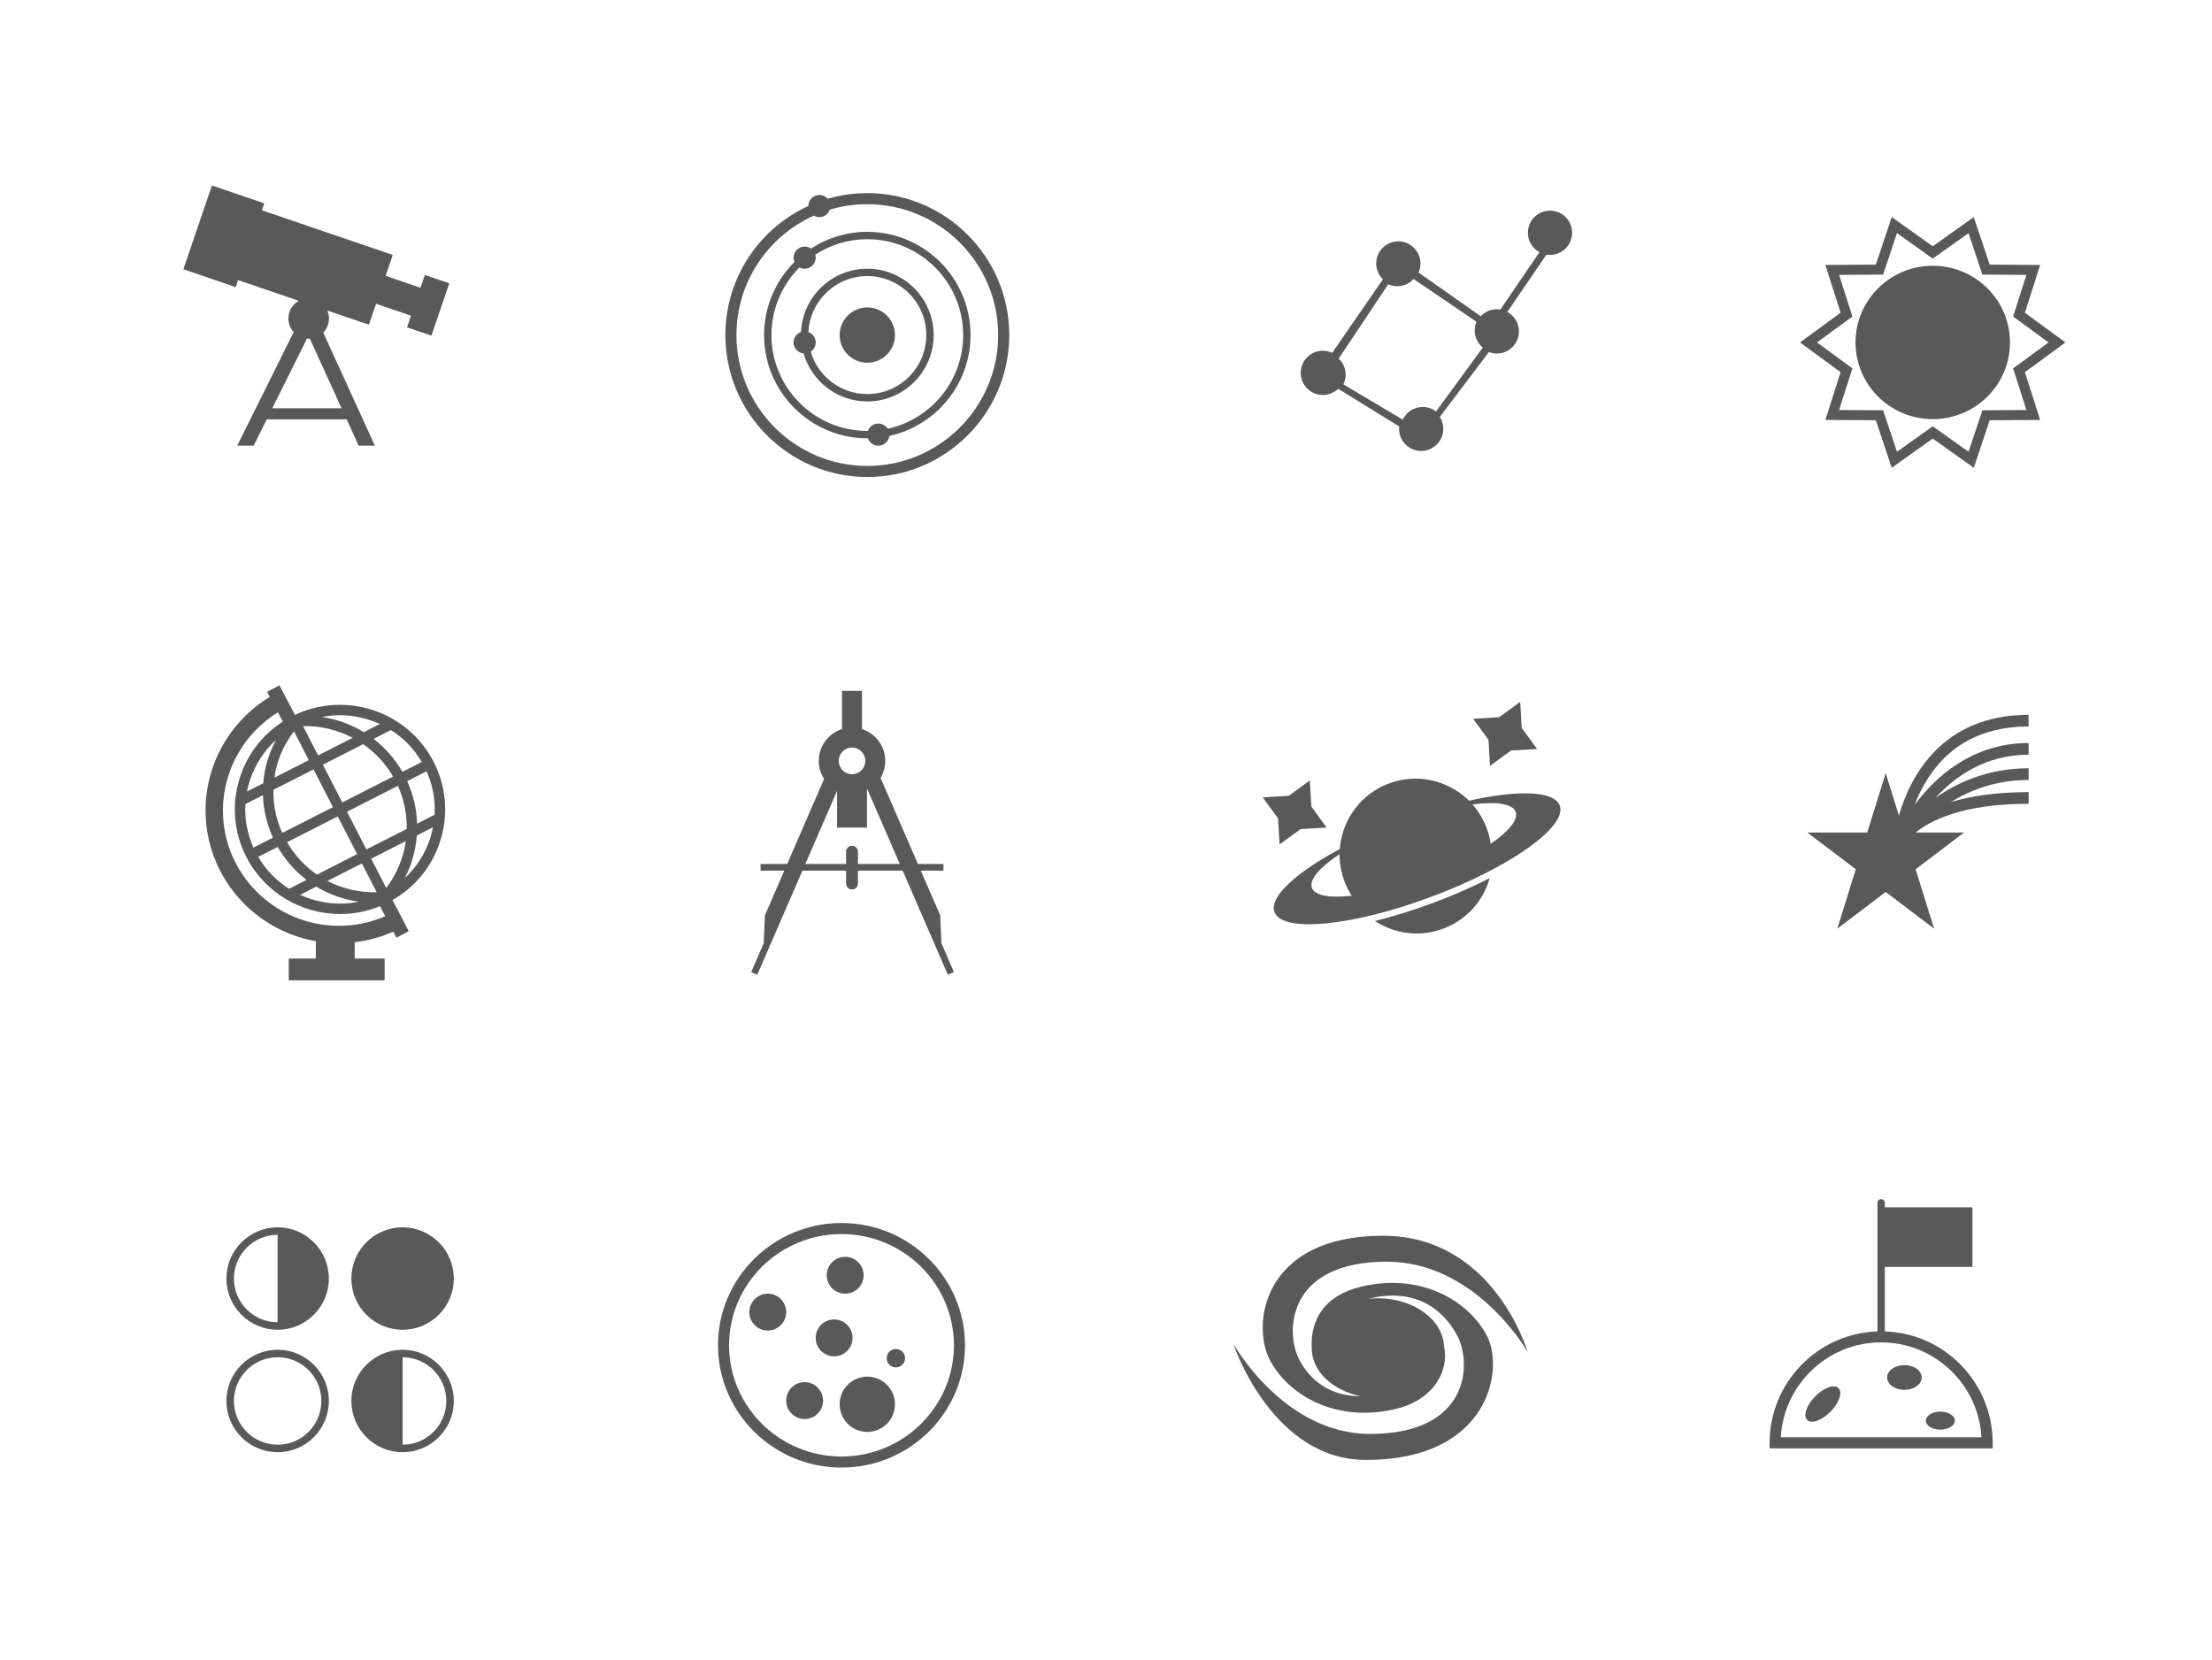
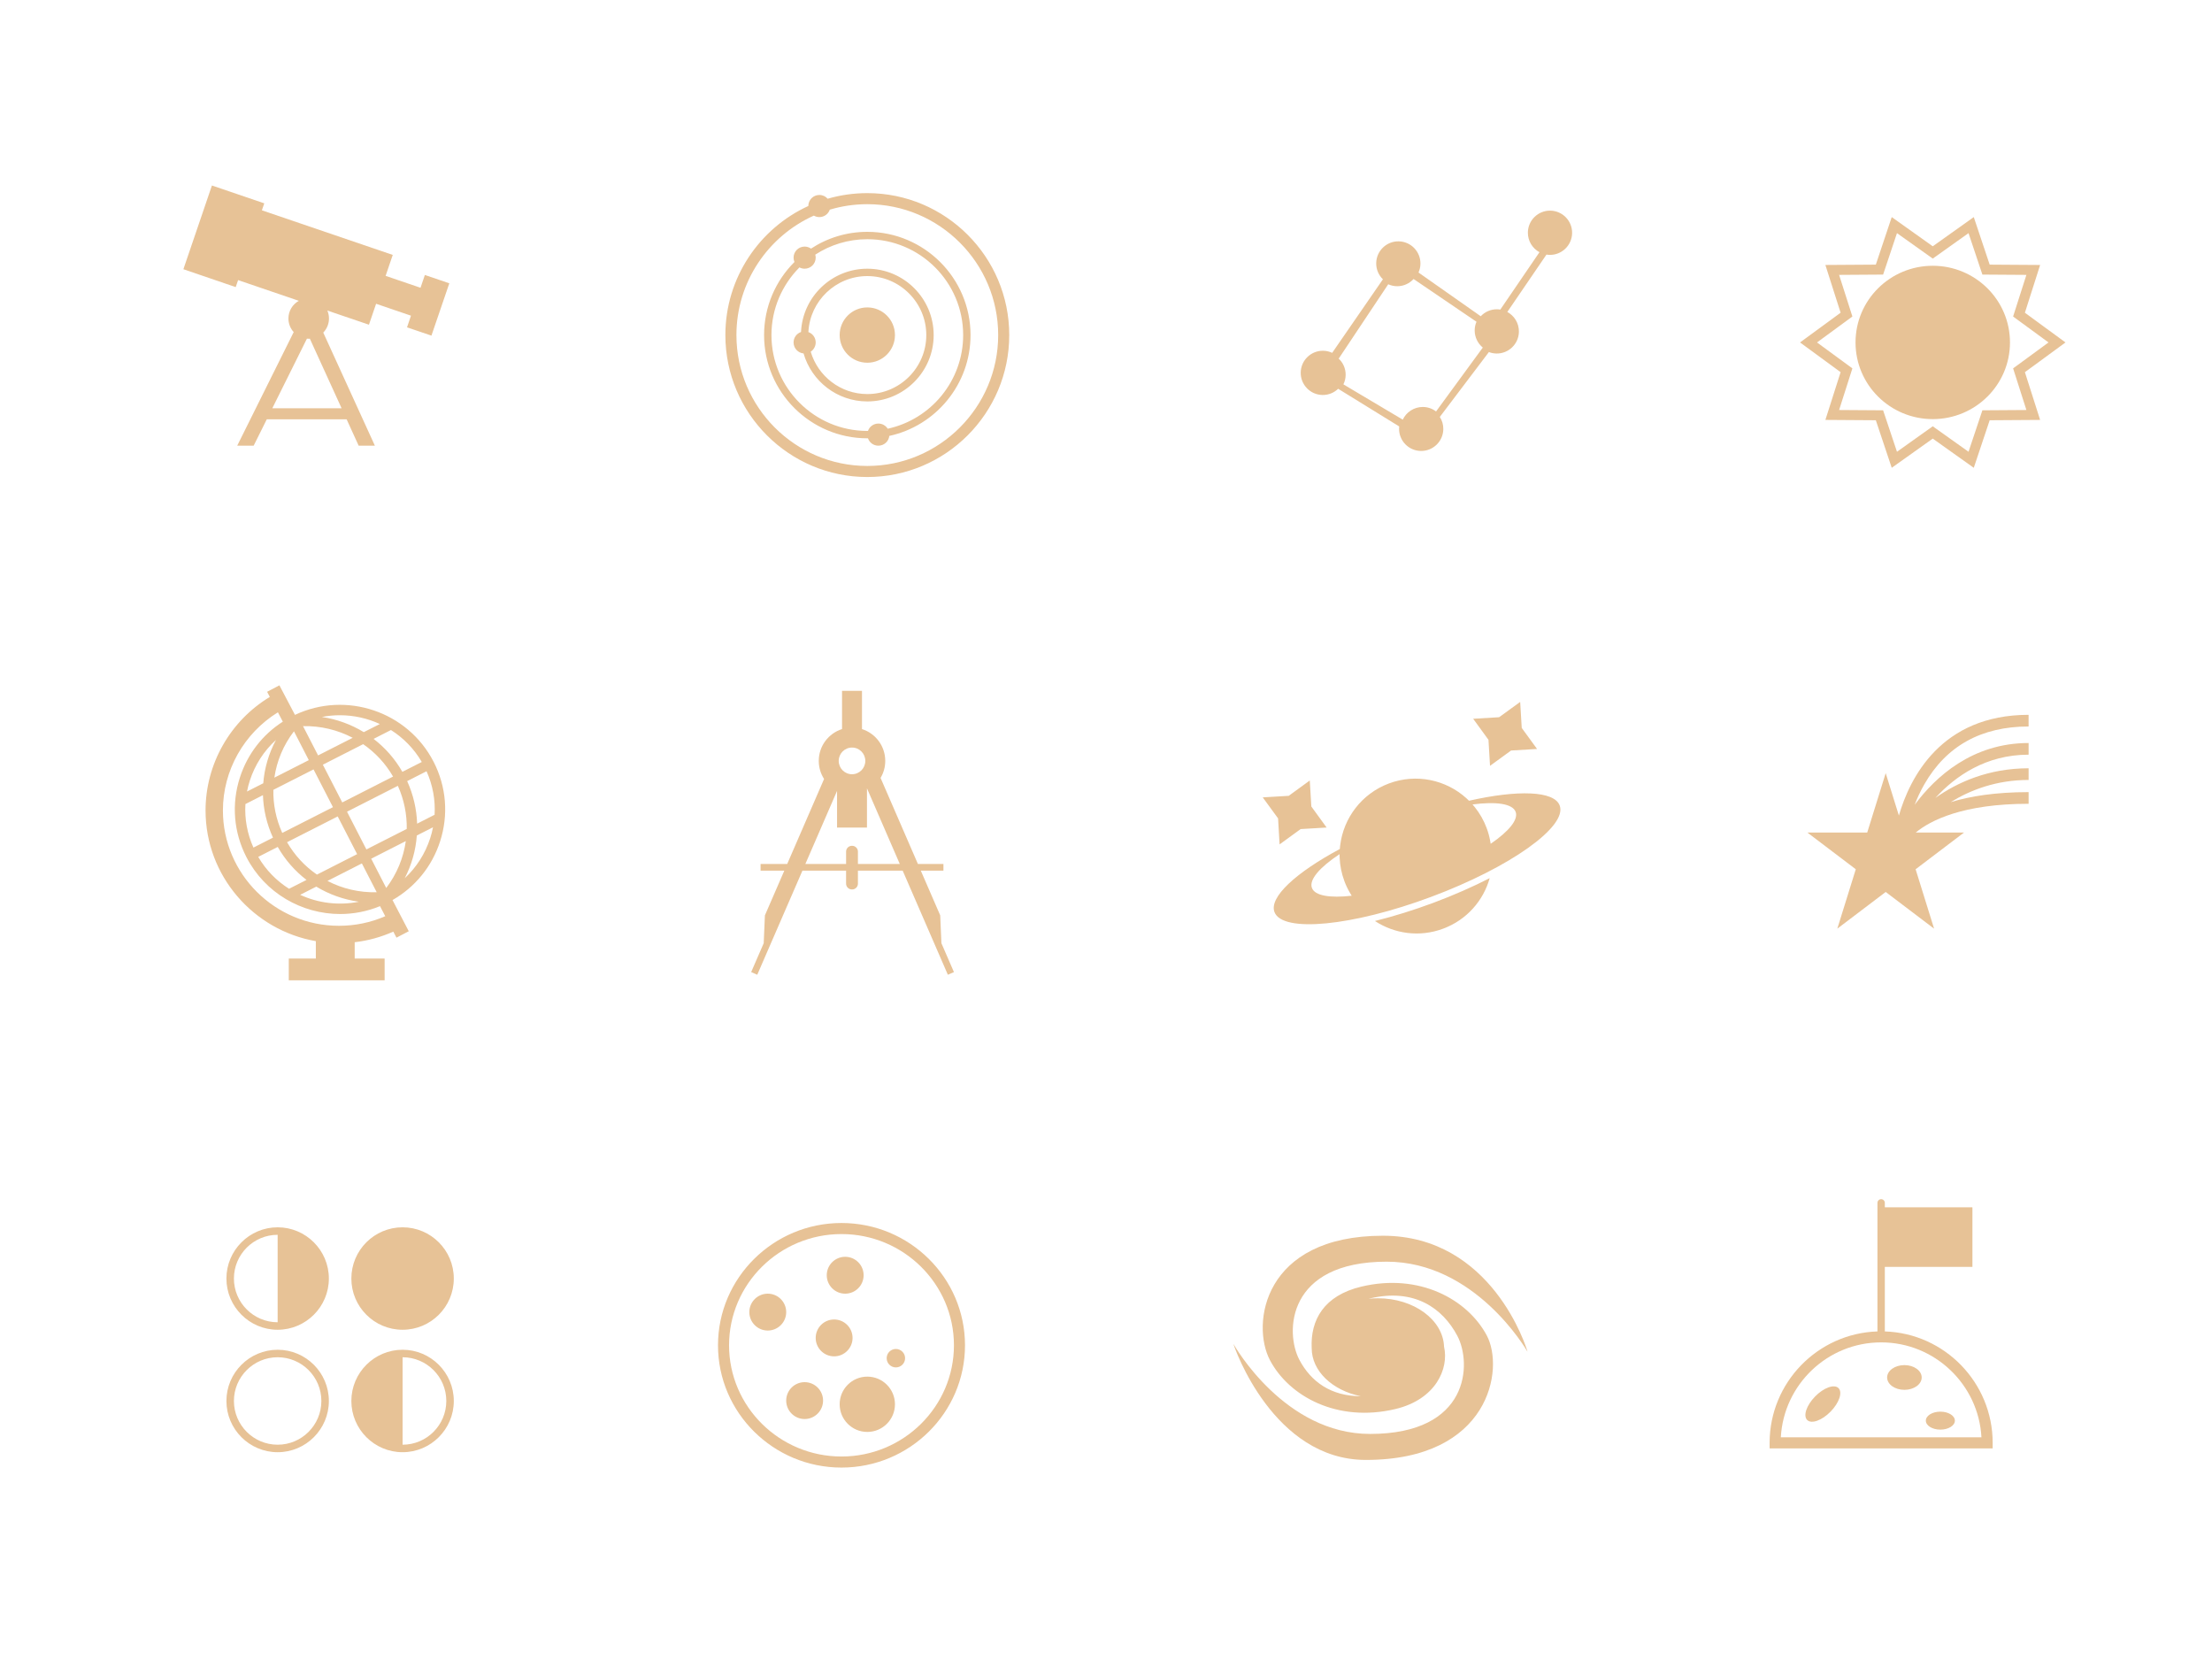
<svg xmlns="http://www.w3.org/2000/svg" version="1.1" id="astronomy" x="0px" y="0px" viewBox="0 0 600 450" style="enable-background:new 0 0 600 450;" xml:space="preserve">
  <g id="row3">
-     <path id="icon:4_1_" style="fill:#595959;" d="M511.255,361.121v-17.5h23.76v-16.17h-23.76v-1.2c0-0.552-0.448-1-1-1l0,0   c-0.552,0-1,0.448-1,1v34.87c-16.22,0.52-29.25,13.88-29.25,30.22v1.5h60.5v-1.5C540.505,375.001,527.475,361.641,511.255,361.121z    M483.045,389.841c0.78-14.33,12.69-25.75,27.21-25.75s26.43,11.42,27.21,25.75H483.045z M521.255,373.611   c0,1.853-2.099,3.355-4.688,3.355s-4.688-1.502-4.688-3.355s2.099-3.355,4.688-3.355S521.255,371.758,521.255,373.611z    M526.318,382.881c-2.175,0-3.938,1.091-3.938,2.438s1.763,2.438,3.938,2.438s3.938-1.091,3.938-2.438   S528.492,382.881,526.318,382.881z M492.343,378.764c-2.342,2.393-3.301,5.252-2.141,6.387c1.159,1.135,3.998,0.115,6.34-2.278   s3.301-5.252,2.141-6.387C497.524,375.351,494.685,376.371,492.343,378.764z" />
-     <path id="icon:3" style="fill:#595959;" d="M403.272,362.19c4.853,9.06,0.858,33.784-32.783,33.784   c-25.114,0-35.669-30.472-35.922-31.461c0.414,0.736,13.96,24.412,37.061,24.412c27.057,0,27.632-19.146,23.665-26.62   c-3.967-7.486-11.66-12.982-23.711-10.13c-0.126,0.035-0.253,0.057-0.368,0.092c0.828-0.092,1.679-0.138,2.541-0.138   c9.739,0,17.674,5.841,17.938,13.12c1.368,5.968-2.231,14.316-13.212,16.926c-15.753,3.737-28.816-3.45-33.991-13.224   c-5.186-9.774-1.874-33.784,30.622-33.784c29.644,0,38.969,30.472,39.222,31.461c-0.425-0.736-14.236-24.424-38.211-24.424   c-27.057,0-27.632,19.146-23.665,26.631c3.128,5.91,8.578,9.855,16.65,9.855c-7.67-1.541-13.316-6.796-13.316-13.051   c-0.356-7.578,3.266-14.247,13.488-16.673C385.023,345.23,398.047,352.437,403.272,362.19z" />
-     <path id="icon:3_2_" style="display:none;fill:#595959;" d="M414,363.518c-0.418,1.116-0.797,2.231-1.165,3.337   c-0.887,2.61-1.793,5.3-3.187,7.74l-0.05,0.09c-4.851,7.262-10.698,11.367-18.417,12.911c-1.534,0.259-3.167,0.379-4.801,0.379   c-1.614,0-3.217-0.12-4.711-0.369c-6.952-1.604-11.315-4.323-14.672-9.115c-2.998-4.503-3.695-9.235-2.082-14.076   c0.538-1.614,1.554-3.138,2.54-4.612l0.12-0.149c3.586-4.104,8.048-5.081,12.251-2.68l0.169,0.1l0.139,0.139   c0.608,0.608,1.853,1.863,1.853,3.427c0,0.418-0.06,0.837-0.139,1.255c0.209,0.04,0.398,0.06,0.558,0.06   c0.12-0.01,0.428-0.13,1.135-0.817c0.359-0.727,0.677-1.405,0.677-1.943c0-1.365,0-2.112-0.398-3.307   c-0.349-1.056-1.076-2.231-1.902-3.088c-1.295-0.867-2.53-1.674-4.124-2.072c-1.663-0.408-3.835-0.428-5.618-0.428   c-2.072,0.438-3.755,1.285-5.926,2.58c-1.733,1.315-3.476,3.058-4.791,4.792c-1.295,2.182-2.211,4.911-3.088,7.551   c-1.863,11.187,4.223,24.427,22.042,28.88L379.686,397c-13.765-3.437-27.222-15.042-24.244-32.396l0.06-0.209   c0.946-2.869,1.932-5.828,3.436-8.328l0.09-0.129c1.494-1.992,3.496-3.995,5.488-5.489l0.129-0.09   c2.47-1.484,4.512-2.5,7.082-3.018l0.289-0.03c1.982,0,4.442,0,6.504,0.518c2.142,0.538,3.695,1.574,5.189,2.57l0.229,0.189   c1.185,1.185,2.201,2.819,2.719,4.363c0.548,1.644,0.548,2.789,0.548,4.244c0,1.295-0.588,2.471-1.106,3.497l-0.1,0.219   l-0.179,0.169c-0.598,0.608-1.853,1.863-3.416,1.863c-0.428,0-0.867-0.06-1.295-0.149c-0.04,0.209-0.06,0.398-0.06,0.558   c0,0.12,0.12,0.428,0.807,1.136c0.727,0.369,1.404,0.677,1.942,0.677c1.365,0,2.122,0,3.307-0.389   c1.056-0.359,2.231-1.076,3.088-1.903c0.867-1.305,1.673-2.54,2.072-4.134c0.418-1.654,0.428-3.835,0.428-5.618   c-0.438-2.072-1.285-3.756-2.58-5.927c-1.315-1.733-3.048-3.477-4.791-4.782c-2.171-1.295-4.781-2.172-7.55-3.098   c-11.186-1.863-24.423,4.224-28.875,22.046L346,362.631c3.436-13.757,15.03-27.216,32.391-24.247l0.219,0.06   c2.859,0.956,5.817,1.943,8.317,3.437l0.129,0.09c1.992,1.494,3.994,3.497,5.498,5.489l0.08,0.13   c1.484,2.471,2.5,4.513,3.018,7.083l0.03,0.299c0,1.972,0,4.433-0.518,6.495c-0.538,2.142-1.574,3.696-2.57,5.19l-0.179,0.229   c-1.195,1.195-2.829,2.212-4.363,2.72c-1.643,0.548-2.799,0.548-4.253,0.548c-1.295,0-2.46-0.578-3.496-1.096l-0.219-0.11   l-0.169-0.169c-0.608-0.608-1.853-1.853-1.853-3.427c0-0.428,0.06-0.867,0.149-1.295c-0.199-0.04-0.379-0.06-0.528-0.06   c-0.12,0.01-0.428,0.13-1.155,0.837c-1.544,2.849-0.827,5.708,2.072,8.288c1.285,0.857,2.6,1.723,3.805,2.132   c3.984,1.325,7.729,0.757,11.445-1.723c4.163-2.909,6.454-6.615,7.869-12.781c0.428-2.56,0.428-5.738-0.01-8.388   c-1.375-6.834-5.06-12.074-11.594-16.447c-2.171-1.235-4.602-2.052-7.162-2.919c-1.135-0.379-2.281-0.767-3.426-1.205l1.046-2.789   c1.116,0.418,2.231,0.787,3.337,1.166c2.6,0.877,5.299,1.783,7.739,3.178l0.08,0.06c7.271,4.842,11.375,10.689,12.919,18.42   c0.508,3.048,0.508,6.505,0.01,9.504c-1.604,6.963-4.323,11.317-9.114,14.674c-4.512,3.009-9.233,3.696-14.084,2.082   c-1.604-0.538-3.128-1.554-4.602-2.53l-0.149-0.12c-4.104-3.586-5.08-8.059-2.679-12.253l0.1-0.179l0.139-0.139   c0.608-0.598,1.853-1.853,3.416-1.853c0.418,0,0.837,0.06,1.255,0.139c0.04-0.189,0.06-0.359,0.06-0.508   c0-0.13-0.129-0.438-0.837-1.166c-2.849-1.534-5.707-0.827-8.277,2.072c-0.857,1.285-1.733,2.61-2.132,3.815   c-1.325,3.975-0.767,7.72,1.713,11.446c2.908,4.154,6.624,6.445,12.779,7.87c2.57,0.428,5.737,0.428,8.397-0.02   c6.823-1.365,12.072-5.051,16.435-11.586c1.235-2.182,2.052-4.602,2.918-7.173c0.388-1.136,0.777-2.281,1.205-3.427L414,363.518z" />
-     <path id="icon:2" style="fill:#595959;" d="M228.255,398.048c-18.472,0-33.5-14.879-33.5-33.167s15.028-33.167,33.5-33.167   s33.5,14.879,33.5,33.167S246.727,398.048,228.255,398.048z M228.255,334.714c-16.818,0-30.5,13.533-30.5,30.167   s13.682,30.167,30.5,30.167s30.5-13.533,30.5-30.167S245.073,334.714,228.255,334.714z M223.255,379.881c0,2.761-2.239,5-5,5   s-5-2.239-5-5c0-2.761,2.239-5,5-5S223.255,377.12,223.255,379.881z M208.255,350.881c-2.761,0-5,2.239-5,5c0,2.761,2.239,5,5,5   s5-2.239,5-5C213.255,353.12,211.016,350.881,208.255,350.881z M229.255,340.881c-2.761,0-5,2.239-5,5c0,2.761,2.239,5,5,5   s5-2.239,5-5C234.255,343.12,232.016,340.881,229.255,340.881z M226.255,357.881c-2.761,0-5,2.239-5,5c0,2.761,2.239,5,5,5   s5-2.239,5-5C231.255,360.12,229.016,357.881,226.255,357.881z M235.255,373.381c-4.142,0-7.5,3.358-7.5,7.5   c0,4.142,3.358,7.5,7.5,7.5s7.5-3.358,7.5-7.5C242.755,376.739,239.397,373.381,235.255,373.381z M243.005,365.881   c-1.381,0-2.5,1.119-2.5,2.5c0,1.381,1.119,2.5,2.5,2.5s2.5-1.119,2.5-2.5C245.505,367,244.386,365.881,243.005,365.881z" />
-     <path id="icon:1" style="fill:#595959;" d="M75.311,332.881c-7.659,0-13.894,6.236-13.894,13.894s6.236,13.894,13.894,13.894   s13.894-6.236,13.894-13.894S82.969,332.881,75.311,332.881z M63.449,346.775c0-6.541,5.321-11.861,11.861-11.861v23.722   C68.77,358.637,63.449,353.316,63.449,346.775z M75.311,393.881c-7.661,0-13.894-6.233-13.894-13.894   c0-7.661,6.233-13.894,13.894-13.894s13.894,6.233,13.894,13.894C89.205,387.648,82.972,393.881,75.311,393.881z M75.311,368.125   c-6.54,0-11.861,5.321-11.861,11.861c0,6.54,5.321,11.861,11.861,11.861c6.54,0,11.861-5.321,11.861-11.861   C87.172,373.446,81.851,368.125,75.311,368.125z M109.199,366.092c-7.659,0-13.894,6.236-13.894,13.894   c0,7.659,6.236,13.894,13.894,13.894s13.894-6.236,13.894-13.894C123.094,372.328,116.858,366.092,109.199,366.092z    M109.199,391.848v-23.722c6.541,0,11.861,5.321,11.861,11.861S115.74,391.848,109.199,391.848z M95.305,346.775   c0-7.674,6.221-13.894,13.894-13.894s13.894,6.221,13.894,13.894c0,7.674-6.221,13.894-13.894,13.894   S95.305,354.449,95.305,346.775z" />
+     <path id="icon:4_1_" style="fill:#e7c296;" d="M511.255,361.121v-17.5h23.76v-16.17h-23.76v-1.2c0-0.552-0.448-1-1-1l0,0   c-0.552,0-1,0.448-1,1v34.87c-16.22,0.52-29.25,13.88-29.25,30.22v1.5h60.5v-1.5C540.505,375.001,527.475,361.641,511.255,361.121z    M483.045,389.841c0.78-14.33,12.69-25.75,27.21-25.75s26.43,11.42,27.21,25.75H483.045z M521.255,373.611   c0,1.853-2.099,3.355-4.688,3.355s-4.688-1.502-4.688-3.355s2.099-3.355,4.688-3.355S521.255,371.758,521.255,373.611z    M526.318,382.881c-2.175,0-3.938,1.091-3.938,2.438s1.763,2.438,3.938,2.438s3.938-1.091,3.938-2.438   S528.492,382.881,526.318,382.881z M492.343,378.764c-2.342,2.393-3.301,5.252-2.141,6.387c1.159,1.135,3.998,0.115,6.34-2.278   s3.301-5.252,2.141-6.387C497.524,375.351,494.685,376.371,492.343,378.764z" />
+     <path id="icon:3" style="fill:#e7c296;" d="M403.272,362.19c4.853,9.06,0.858,33.784-32.783,33.784   c-25.114,0-35.669-30.472-35.922-31.461c0.414,0.736,13.96,24.412,37.061,24.412c27.057,0,27.632-19.146,23.665-26.62   c-3.967-7.486-11.66-12.982-23.711-10.13c-0.126,0.035-0.253,0.057-0.368,0.092c0.828-0.092,1.679-0.138,2.541-0.138   c9.739,0,17.674,5.841,17.938,13.12c1.368,5.968-2.231,14.316-13.212,16.926c-15.753,3.737-28.816-3.45-33.991-13.224   c-5.186-9.774-1.874-33.784,30.622-33.784c29.644,0,38.969,30.472,39.222,31.461c-0.425-0.736-14.236-24.424-38.211-24.424   c-27.057,0-27.632,19.146-23.665,26.631c3.128,5.91,8.578,9.855,16.65,9.855c-7.67-1.541-13.316-6.796-13.316-13.051   c-0.356-7.578,3.266-14.247,13.488-16.673C385.023,345.23,398.047,352.437,403.272,362.19z" />
+     <path id="icon:3_2_" style="display:none;fill:#e7c296;" d="M414,363.518c-0.418,1.116-0.797,2.231-1.165,3.337   c-0.887,2.61-1.793,5.3-3.187,7.74l-0.05,0.09c-4.851,7.262-10.698,11.367-18.417,12.911c-1.534,0.259-3.167,0.379-4.801,0.379   c-1.614,0-3.217-0.12-4.711-0.369c-6.952-1.604-11.315-4.323-14.672-9.115c-2.998-4.503-3.695-9.235-2.082-14.076   c0.538-1.614,1.554-3.138,2.54-4.612l0.12-0.149c3.586-4.104,8.048-5.081,12.251-2.68l0.169,0.1l0.139,0.139   c0.608,0.608,1.853,1.863,1.853,3.427c0,0.418-0.06,0.837-0.139,1.255c0.209,0.04,0.398,0.06,0.558,0.06   c0.12-0.01,0.428-0.13,1.135-0.817c0.359-0.727,0.677-1.405,0.677-1.943c0-1.365,0-2.112-0.398-3.307   c-0.349-1.056-1.076-2.231-1.902-3.088c-1.295-0.867-2.53-1.674-4.124-2.072c-1.663-0.408-3.835-0.428-5.618-0.428   c-2.072,0.438-3.755,1.285-5.926,2.58c-1.733,1.315-3.476,3.058-4.791,4.792c-1.295,2.182-2.211,4.911-3.088,7.551   c-1.863,11.187,4.223,24.427,22.042,28.88L379.686,397c-13.765-3.437-27.222-15.042-24.244-32.396l0.06-0.209   c0.946-2.869,1.932-5.828,3.436-8.328l0.09-0.129c1.494-1.992,3.496-3.995,5.488-5.489l0.129-0.09   c2.47-1.484,4.512-2.5,7.082-3.018l0.289-0.03c1.982,0,4.442,0,6.504,0.518c2.142,0.538,3.695,1.574,5.189,2.57l0.229,0.189   c1.185,1.185,2.201,2.819,2.719,4.363c0.548,1.644,0.548,2.789,0.548,4.244c0,1.295-0.588,2.471-1.106,3.497l-0.1,0.219   l-0.179,0.169c-0.598,0.608-1.853,1.863-3.416,1.863c-0.428,0-0.867-0.06-1.295-0.149c-0.04,0.209-0.06,0.398-0.06,0.558   c0,0.12,0.12,0.428,0.807,1.136c0.727,0.369,1.404,0.677,1.942,0.677c1.365,0,2.122,0,3.307-0.389   c1.056-0.359,2.231-1.076,3.088-1.903c0.867-1.305,1.673-2.54,2.072-4.134c0.418-1.654,0.428-3.835,0.428-5.618   c-0.438-2.072-1.285-3.756-2.58-5.927c-1.315-1.733-3.048-3.477-4.791-4.782c-2.171-1.295-4.781-2.172-7.55-3.098   c-11.186-1.863-24.423,4.224-28.875,22.046L346,362.631c3.436-13.757,15.03-27.216,32.391-24.247l0.219,0.06   c2.859,0.956,5.817,1.943,8.317,3.437l0.129,0.09c1.992,1.494,3.994,3.497,5.498,5.489l0.08,0.13   c1.484,2.471,2.5,4.513,3.018,7.083l0.03,0.299c0,1.972,0,4.433-0.518,6.495c-0.538,2.142-1.574,3.696-2.57,5.19l-0.179,0.229   c-1.195,1.195-2.829,2.212-4.363,2.72c-1.643,0.548-2.799,0.548-4.253,0.548c-1.295,0-2.46-0.578-3.496-1.096l-0.219-0.11   l-0.169-0.169c-0.608-0.608-1.853-1.853-1.853-3.427c0-0.428,0.06-0.867,0.149-1.295c-0.199-0.04-0.379-0.06-0.528-0.06   c-0.12,0.01-0.428,0.13-1.155,0.837c-1.544,2.849-0.827,5.708,2.072,8.288c1.285,0.857,2.6,1.723,3.805,2.132   c3.984,1.325,7.729,0.757,11.445-1.723c4.163-2.909,6.454-6.615,7.869-12.781c0.428-2.56,0.428-5.738-0.01-8.388   c-1.375-6.834-5.06-12.074-11.594-16.447c-2.171-1.235-4.602-2.052-7.162-2.919c-1.135-0.379-2.281-0.767-3.426-1.205l1.046-2.789   c1.116,0.418,2.231,0.787,3.337,1.166c2.6,0.877,5.299,1.783,7.739,3.178l0.08,0.06c7.271,4.842,11.375,10.689,12.919,18.42   c0.508,3.048,0.508,6.505,0.01,9.504c-1.604,6.963-4.323,11.317-9.114,14.674c-4.512,3.009-9.233,3.696-14.084,2.082   c-1.604-0.538-3.128-1.554-4.602-2.53l-0.149-0.12c-4.104-3.586-5.08-8.059-2.679-12.253l0.1-0.179l0.139-0.139   c0.608-0.598,1.853-1.853,3.416-1.853c0.418,0,0.837,0.06,1.255,0.139c0.04-0.189,0.06-0.359,0.06-0.508   c0-0.13-0.129-0.438-0.837-1.166c-2.849-1.534-5.707-0.827-8.277,2.072c-0.857,1.285-1.733,2.61-2.132,3.815   c-1.325,3.975-0.767,7.72,1.713,11.446c2.908,4.154,6.624,6.445,12.779,7.87c2.57,0.428,5.737,0.428,8.397-0.02   c6.823-1.365,12.072-5.051,16.435-11.586c1.235-2.182,2.052-4.602,2.918-7.173c0.388-1.136,0.777-2.281,1.205-3.427L414,363.518z" />
+     <path id="icon:2" style="fill:#e7c296;" d="M228.255,398.048c-18.472,0-33.5-14.879-33.5-33.167s15.028-33.167,33.5-33.167   s33.5,14.879,33.5,33.167S246.727,398.048,228.255,398.048z M228.255,334.714c-16.818,0-30.5,13.533-30.5,30.167   s13.682,30.167,30.5,30.167s30.5-13.533,30.5-30.167S245.073,334.714,228.255,334.714z M223.255,379.881c0,2.761-2.239,5-5,5   s-5-2.239-5-5c0-2.761,2.239-5,5-5S223.255,377.12,223.255,379.881z M208.255,350.881c-2.761,0-5,2.239-5,5c0,2.761,2.239,5,5,5   s5-2.239,5-5C213.255,353.12,211.016,350.881,208.255,350.881z M229.255,340.881c-2.761,0-5,2.239-5,5c0,2.761,2.239,5,5,5   s5-2.239,5-5C234.255,343.12,232.016,340.881,229.255,340.881z M226.255,357.881c-2.761,0-5,2.239-5,5c0,2.761,2.239,5,5,5   s5-2.239,5-5C231.255,360.12,229.016,357.881,226.255,357.881z M235.255,373.381c-4.142,0-7.5,3.358-7.5,7.5   c0,4.142,3.358,7.5,7.5,7.5s7.5-3.358,7.5-7.5C242.755,376.739,239.397,373.381,235.255,373.381z M243.005,365.881   c-1.381,0-2.5,1.119-2.5,2.5c0,1.381,1.119,2.5,2.5,2.5s2.5-1.119,2.5-2.5C245.505,367,244.386,365.881,243.005,365.881z" />
+     <path id="icon:1" style="fill:#e7c296;" d="M75.311,332.881c-7.659,0-13.894,6.236-13.894,13.894s6.236,13.894,13.894,13.894   s13.894-6.236,13.894-13.894S82.969,332.881,75.311,332.881z M63.449,346.775c0-6.541,5.321-11.861,11.861-11.861v23.722   C68.77,358.637,63.449,353.316,63.449,346.775z M75.311,393.881c-7.661,0-13.894-6.233-13.894-13.894   c0-7.661,6.233-13.894,13.894-13.894s13.894,6.233,13.894,13.894C89.205,387.648,82.972,393.881,75.311,393.881z M75.311,368.125   c-6.54,0-11.861,5.321-11.861,11.861c0,6.54,5.321,11.861,11.861,11.861c6.54,0,11.861-5.321,11.861-11.861   C87.172,373.446,81.851,368.125,75.311,368.125z M109.199,366.092c-7.659,0-13.894,6.236-13.894,13.894   c0,7.659,6.236,13.894,13.894,13.894s13.894-6.236,13.894-13.894C123.094,372.328,116.858,366.092,109.199,366.092z    M109.199,391.848v-23.722c6.541,0,11.861,5.321,11.861,11.861S115.74,391.848,109.199,391.848z M95.305,346.775   c0-7.674,6.221-13.894,13.894-13.894s13.894,6.221,13.894,13.894c0,7.674-6.221,13.894-13.894,13.894   S95.305,354.449,95.305,346.775z" />
  </g>
  <g id="row2">
-     <path id="icon:4_4_" style="fill:#595959;" d="M521.975,212.726c-1.083,1.877-1.943,3.775-2.623,5.557   c5.596-7.529,15.579-16.757,30.903-16.757v3.164c-11.575,0-19.858,5.8-25.285,11.727c5.968-4.229,14.379-8.036,25.285-8.036v3.164   c-8.729,0-15.781,2.721-21.143,6.021c5.214-1.592,12.096-2.721,21.143-2.721v3.164c-17.894,0-26.644,4.524-30.627,7.804h13.104   l-13.126,9.955l5.012,16.113l-13.126-9.955l-13.126,9.955l5.012-16.113l-13.126-9.955h16.227l5.012-16.113l3.579,11.505   c2.91-10.071,11.363-27.323,35.182-27.323v3.164C537.437,197.045,527.922,202.317,521.975,212.726z" />
-     <path id="icon:3_5_" style="fill:#595959;" d="M388.845,244.851c-5.45,2.03-10.84,3.7-15.9,4.95c5.31,3.48,12.12,4.47,18.51,2.08   c6.4-2.38,10.9-7.6,12.62-13.7C399.435,240.551,394.275,242.821,388.845,244.851z M355.695,218.741l-0.42-7.05l-5.71,4.16   l-7.05,0.42l4.16,5.7l0.41,7.05l5.71-4.15l7.05-0.42L355.695,218.741z M412.765,197.431l-0.42-7.05l-5.71,4.15l-7.04,0.42   l4.15,5.71l0.42,7.05l5.71-4.15l7.05-0.42L412.765,197.431z M423.065,218.481c-1.49-4.02-11.4-4.28-24.6-1.3   c-0.24-0.25-0.49-0.48-0.74-0.7c-5.51-4.97-13.54-6.76-20.97-3.99c-7.43,2.78-12.32,9.39-13.23,16.76   c-0.04,0.34-0.08,0.69-0.11,1.03c-11.92,6.39-19.22,13.07-17.72,17.09c2.13,5.7,21.18,3.85,42.54-4.13   C409.605,235.261,425.195,224.181,423.065,218.481z M355.855,240.831c-0.83-2.22,2.13-5.61,7.5-9.16c0,0.33,0.01,0.66,0.02,0.99   c0.09,2.11,0.51,4.24,1.29,6.33c0.41,1.11,0.92,2.17,1.5,3.16c0.15,0.27,0.31,0.53,0.48,0.8   C360.735,243.611,356.645,242.961,355.855,240.831z M404.345,228.861c-0.05-0.3-0.1-0.61-0.16-0.91c-0.21-1.13-0.52-2.26-0.94-3.37   c-0.78-2.09-1.86-3.97-3.18-5.62c-0.21-0.26-0.42-0.52-0.65-0.77c6.39-0.84,10.87-0.22,11.7,2.01   C411.905,222.321,409.245,225.501,404.345,228.861z" />
-     <path id="icon:2_2_" style="fill:#595959;" d="M255.355,255.823l-0.325-7.553l-5.266-12.131h6.141v-1.809h-6.926l-10.127-23.339   c0.812-1.348,1.271-2.931,1.271-4.613c0-4.044-2.651-7.472-6.313-8.63v-10.367h-5.411v10.367c-3.661,1.158-6.312,4.586-6.312,8.63   c0,1.809,0.532,3.492,1.443,4.903L213.53,234.33h-7.223v1.809h6.439l-5.266,12.131l-0.325,7.553l-3.4,7.834l1.65,0.724l1.533-3.537   l2.516-5.798l8.206-18.906h11.84v3.537c0,0.859,0.703,1.565,1.56,1.565h0.09c0.857,0,1.56-0.706,1.56-1.565v-3.537h12.138   l8.206,18.906l2.516,5.798l1.533,3.537l1.65-0.724L255.355,255.823z M231.106,202.759c1.993,0,3.607,1.619,3.607,3.618   c0,1.999-1.614,3.618-3.607,3.618s-3.607-1.619-3.607-3.618C227.499,204.379,229.113,202.759,231.106,202.759z M232.711,234.33   v-3.356c0-0.859-0.703-1.565-1.56-1.565h-0.09c-0.857,0-1.56,0.706-1.56,1.565v3.356h-11.047l8.594-19.811v-0.063   c0.009,0.009,0.018,0.009,0.027,0.009l-0.027,0.054v9.951h8.116v-10.656l0.225,0.525l8.675,19.992H232.711z" />
-     <path id="icon:1_2_" style="fill:#595959;" d="M117.61,206.613c-7.027-13.668-23.746-19.253-37.601-12.716l-4.22-8.016   l-3.334,1.752l0.735,1.394c-10.775,6.499-17.435,18.236-17.435,30.783c0,17.718,12.942,32.497,29.915,35.455v4.719h-7.338v5.897   h25.997v-5.897H96.21v-4.427c3.617-0.414,7.121-1.385,10.474-2.873l0.857,1.639l3.334-1.743l-4.408-8.459   c6.16-3.523,10.719-9.118,12.904-15.9C121.698,221.025,121.076,213.348,117.61,206.613z M114.408,206.67l-5.265,2.675   c-2.016-3.532-4.691-6.547-7.808-8.939l4.71-2.402C109.406,200.133,112.298,203.053,114.408,206.67z M87.573,207.405l10.936-5.567   c3.268,2.261,6.056,5.237,8.11,8.788l-13.78,7.018L87.573,207.405z M96.869,231.669l-10.898,5.548   c-3.259-2.242-6.047-5.218-8.11-8.788l13.743-6.989L96.869,231.669z M90.314,218.925l-13.752,6.989   c-1.695-3.758-2.496-7.743-2.411-11.69l10.898-5.539L90.314,218.925z M71.325,215.666c0.122,3.9,1.017,7.818,2.722,11.529   l-5.303,2.694c-1.686-3.749-2.421-7.781-2.176-11.803L71.325,215.666z M67.001,214.686c0.188-0.989,0.443-1.988,0.763-2.967   c1.394-4.295,3.834-8.063,7.093-11.021c-1.969,3.674-3.137,7.668-3.447,11.746L67.001,214.686z M75.337,229.71   c2.025,3.542,4.691,6.565,7.808,8.949l-4.738,2.402c-3.353-2.119-6.254-5.03-8.364-8.647L75.337,229.71z M85.793,240.477   c3.494,2.119,7.422,3.523,11.557,4.098c-5.435,1.093-11.03,0.386-15.937-1.874L85.793,240.477z M88.825,238.932l9.334-4.747   l4.022,7.818C97.435,242.125,92.866,241.032,88.825,238.932z M94.128,220.159l13.79-7.018c1.686,3.74,2.477,7.733,2.411,11.69   l-10.945,5.558L94.128,220.159z M92.179,193.991c3.758,0,7.469,0.819,10.851,2.383l-4.352,2.204   c-3.447-2.101-7.309-3.513-11.369-4.116C88.92,194.142,90.559,193.991,92.179,193.991z M95.673,200.114l-9.391,4.776l-4.088-7.941   C86.979,196.845,91.595,197.976,95.673,200.114z M83.758,206.171l-9.334,4.747c0.64-4.484,2.43-8.817,5.312-12.566L83.758,206.171z    M91.934,251.102c-17.35,0-31.469-14.035-31.469-31.292c0-10.804,5.689-20.921,14.92-26.61l1.328,2.534   c-5.52,3.532-9.598,8.817-11.633,15.118c-2.336,7.197-1.705,14.873,1.752,21.608c5.039,9.796,15.061,15.448,25.441,15.448   c3.626,0,7.29-0.688,10.804-2.138l1.422,2.732C100.543,250.226,96.314,251.102,91.934,251.102z M104.763,240.844l-4.078-7.941   l9.391-4.776C109.434,232.668,107.654,237.057,104.763,240.844z M116.687,227.355c-1.366,4.211-3.739,7.912-6.904,10.842   c1.884-3.636,2.986-7.573,3.278-11.586l4.389-2.232C117.262,225.377,117.007,226.376,116.687,227.355z M117.883,220.988   l-4.738,2.411c-0.132-3.919-1.017-7.837-2.703-11.539l5.256-2.675C117.384,212.934,118.119,216.965,117.883,220.988z" />
+     <path id="icon:4_4_" style="fill:#e7c296;" d="M521.975,212.726c-1.083,1.877-1.943,3.775-2.623,5.557   c5.596-7.529,15.579-16.757,30.903-16.757v3.164c-11.575,0-19.858,5.8-25.285,11.727c5.968-4.229,14.379-8.036,25.285-8.036v3.164   c-8.729,0-15.781,2.721-21.143,6.021c5.214-1.592,12.096-2.721,21.143-2.721v3.164c-17.894,0-26.644,4.524-30.627,7.804h13.104   l-13.126,9.955l5.012,16.113l-13.126-9.955l-13.126,9.955l5.012-16.113l-13.126-9.955h16.227l5.012-16.113l3.579,11.505   c2.91-10.071,11.363-27.323,35.182-27.323v3.164C537.437,197.045,527.922,202.317,521.975,212.726z" />
+     <path id="icon:3_5_" style="fill:#e7c296;" d="M388.845,244.851c-5.45,2.03-10.84,3.7-15.9,4.95c5.31,3.48,12.12,4.47,18.51,2.08   c6.4-2.38,10.9-7.6,12.62-13.7C399.435,240.551,394.275,242.821,388.845,244.851z M355.695,218.741l-0.42-7.05l-5.71,4.16   l-7.05,0.42l4.16,5.7l0.41,7.05l5.71-4.15l7.05-0.42L355.695,218.741z M412.765,197.431l-0.42-7.05l-5.71,4.15l-7.04,0.42   l4.15,5.71l0.42,7.05l5.71-4.15l7.05-0.42L412.765,197.431z M423.065,218.481c-1.49-4.02-11.4-4.28-24.6-1.3   c-0.24-0.25-0.49-0.48-0.74-0.7c-5.51-4.97-13.54-6.76-20.97-3.99c-7.43,2.78-12.32,9.39-13.23,16.76   c-0.04,0.34-0.08,0.69-0.11,1.03c-11.92,6.39-19.22,13.07-17.72,17.09c2.13,5.7,21.18,3.85,42.54-4.13   C409.605,235.261,425.195,224.181,423.065,218.481z M355.855,240.831c-0.83-2.22,2.13-5.61,7.5-9.16c0,0.33,0.01,0.66,0.02,0.99   c0.09,2.11,0.51,4.24,1.29,6.33c0.41,1.11,0.92,2.17,1.5,3.16c0.15,0.27,0.31,0.53,0.48,0.8   C360.735,243.611,356.645,242.961,355.855,240.831z M404.345,228.861c-0.05-0.3-0.1-0.61-0.16-0.91c-0.21-1.13-0.52-2.26-0.94-3.37   c-0.78-2.09-1.86-3.97-3.18-5.62c-0.21-0.26-0.42-0.52-0.65-0.77c6.39-0.84,10.87-0.22,11.7,2.01   C411.905,222.321,409.245,225.501,404.345,228.861z" />
+     <path id="icon:2_2_" style="fill:#e7c296;" d="M255.355,255.823l-0.325-7.553l-5.266-12.131h6.141v-1.809h-6.926l-10.127-23.339   c0.812-1.348,1.271-2.931,1.271-4.613c0-4.044-2.651-7.472-6.313-8.63v-10.367h-5.411v10.367c-3.661,1.158-6.312,4.586-6.312,8.63   c0,1.809,0.532,3.492,1.443,4.903L213.53,234.33h-7.223v1.809h6.439l-5.266,12.131l-0.325,7.553l-3.4,7.834l1.65,0.724l1.533-3.537   l2.516-5.798l8.206-18.906h11.84v3.537c0,0.859,0.703,1.565,1.56,1.565h0.09c0.857,0,1.56-0.706,1.56-1.565v-3.537h12.138   l8.206,18.906l2.516,5.798l1.533,3.537l1.65-0.724L255.355,255.823z M231.106,202.759c1.993,0,3.607,1.619,3.607,3.618   c0,1.999-1.614,3.618-3.607,3.618s-3.607-1.619-3.607-3.618C227.499,204.379,229.113,202.759,231.106,202.759z M232.711,234.33   v-3.356c0-0.859-0.703-1.565-1.56-1.565h-0.09c-0.857,0-1.56,0.706-1.56,1.565v3.356h-11.047l8.594-19.811v-0.063   c0.009,0.009,0.018,0.009,0.027,0.009l-0.027,0.054v9.951h8.116v-10.656l0.225,0.525l8.675,19.992H232.711z" />
+     <path id="icon:1_2_" style="fill:#e7c296;" d="M117.61,206.613c-7.027-13.668-23.746-19.253-37.601-12.716l-4.22-8.016   l-3.334,1.752l0.735,1.394c-10.775,6.499-17.435,18.236-17.435,30.783c0,17.718,12.942,32.497,29.915,35.455v4.719h-7.338v5.897   h25.997v-5.897H96.21v-4.427c3.617-0.414,7.121-1.385,10.474-2.873l0.857,1.639l3.334-1.743l-4.408-8.459   c6.16-3.523,10.719-9.118,12.904-15.9C121.698,221.025,121.076,213.348,117.61,206.613z M114.408,206.67l-5.265,2.675   c-2.016-3.532-4.691-6.547-7.808-8.939l4.71-2.402C109.406,200.133,112.298,203.053,114.408,206.67z M87.573,207.405l10.936-5.567   c3.268,2.261,6.056,5.237,8.11,8.788l-13.78,7.018L87.573,207.405z M96.869,231.669l-10.898,5.548   c-3.259-2.242-6.047-5.218-8.11-8.788l13.743-6.989L96.869,231.669z M90.314,218.925l-13.752,6.989   c-1.695-3.758-2.496-7.743-2.411-11.69l10.898-5.539L90.314,218.925z M71.325,215.666c0.122,3.9,1.017,7.818,2.722,11.529   l-5.303,2.694c-1.686-3.749-2.421-7.781-2.176-11.803L71.325,215.666z M67.001,214.686c0.188-0.989,0.443-1.988,0.763-2.967   c1.394-4.295,3.834-8.063,7.093-11.021c-1.969,3.674-3.137,7.668-3.447,11.746L67.001,214.686z M75.337,229.71   c2.025,3.542,4.691,6.565,7.808,8.949l-4.738,2.402c-3.353-2.119-6.254-5.03-8.364-8.647L75.337,229.71z M85.793,240.477   c3.494,2.119,7.422,3.523,11.557,4.098c-5.435,1.093-11.03,0.386-15.937-1.874L85.793,240.477z M88.825,238.932l9.334-4.747   l4.022,7.818C97.435,242.125,92.866,241.032,88.825,238.932z M94.128,220.159l13.79-7.018c1.686,3.74,2.477,7.733,2.411,11.69   l-10.945,5.558L94.128,220.159z M92.179,193.991c3.758,0,7.469,0.819,10.851,2.383l-4.352,2.204   c-3.447-2.101-7.309-3.513-11.369-4.116C88.92,194.142,90.559,193.991,92.179,193.991z M95.673,200.114l-9.391,4.776l-4.088-7.941   C86.979,196.845,91.595,197.976,95.673,200.114z M83.758,206.171l-9.334,4.747c0.64-4.484,2.43-8.817,5.312-12.566L83.758,206.171z    M91.934,251.102c-17.35,0-31.469-14.035-31.469-31.292c0-10.804,5.689-20.921,14.92-26.61l1.328,2.534   c-5.52,3.532-9.598,8.817-11.633,15.118c-2.336,7.197-1.705,14.873,1.752,21.608c5.039,9.796,15.061,15.448,25.441,15.448   c3.626,0,7.29-0.688,10.804-2.138l1.422,2.732C100.543,250.226,96.314,251.102,91.934,251.102z M104.763,240.844l-4.078-7.941   l9.391-4.776C109.434,232.668,107.654,237.057,104.763,240.844z M116.687,227.355c-1.366,4.211-3.739,7.912-6.904,10.842   c1.884-3.636,2.986-7.573,3.278-11.586l4.389-2.232C117.262,225.377,117.007,226.376,116.687,227.355z M117.883,220.988   l-4.738,2.411c-0.132-3.919-1.017-7.837-2.703-11.539l5.256-2.675C117.384,212.934,118.119,216.965,117.883,220.988z" />
  </g>
  <g id="row1">
-     <path id="icon:4_2_" style="fill:#595959;" d="M545.203,92.881c0,11.485-9.379,20.796-20.948,20.796s-20.948-9.311-20.948-20.796   s9.379-20.796,20.948-20.796S545.203,81.396,545.203,92.881z M524.255,118.962l11.127,7.919l4.314-12.896l13.684-0.092   l-4.132-12.949l11.008-8.062l-11.008-8.062l4.132-12.949l-13.684-0.092l-4.314-12.896L524.255,66.8l-11.127-7.919l-4.314,12.896   l-13.684,0.092l4.132,12.949l-11.008,8.062l11.008,8.062l-4.132,12.949l13.684,0.092l4.314,12.896L524.255,118.962z    M514.551,122.531l-3.761-11.245l-11.937-0.081l3.604-11.292l-9.601-7.032l9.601-7.032l-3.604-11.292l11.937-0.081l3.761-11.245   l9.704,6.906l9.704-6.906l3.76,11.245l11.937,0.081l-3.604,11.292l9.601,7.032l-9.601,7.032l3.604,11.292l-11.937,0.081   l-3.76,11.245l-9.704-6.906L514.551,122.531z" />
-     <path id="icon:3_3_" style="fill:#595959;" d="M420.528,57.132c-3.31-0.053-6.042,2.593-6.095,5.903   c-0.037,2.31,1.241,4.34,3.144,5.371l-10.621,15.566c-0.279-0.055-0.569-0.079-0.859-0.084c-1.75-0.028-3.342,0.707-4.451,1.889   l-16.882-11.862c0.332-0.725,0.514-1.522,0.528-2.362c0.053-3.31-2.593-6.042-5.903-6.095s-6.042,2.593-6.095,5.903   c-0.028,1.72,0.667,3.281,1.82,4.39l-13.762,19.952c-0.744-0.352-1.571-0.555-2.441-0.569c-3.31-0.053-6.042,2.593-6.095,5.903   s2.593,6.042,5.903,6.095c1.65,0.026,3.15-0.62,4.258-1.682l16.558,10.217c-0.023,0.18-0.036,0.359-0.039,0.549   c-0.053,3.31,2.583,6.042,5.903,6.095c3.31,0.053,6.042-2.593,6.095-5.903c0.02-1.22-0.322-2.365-0.947-3.326l13.314-17.599   c0.636,0.25,1.324,0.391,2.044,0.403c3.31,0.053,6.042-2.593,6.095-5.903c0.037-2.31-1.241-4.34-3.144-5.371l10.621-15.566   c0.279,0.054,0.569,0.079,0.859,0.084c3.31,0.053,6.042-2.593,6.095-5.903S423.838,57.185,420.528,57.132z M389.525,111.601   c-1.01-0.77-2.25-1.22-3.6-1.22c-2.4,0-4.47,1.41-5.43,3.44l-16.1-9.57c0.39-0.79,0.61-1.68,0.61-2.62c0-1.72-0.72-3.27-1.89-4.36   l13.44-20.17c0.75,0.34,1.58,0.53,2.45,0.53c1.75,0,3.33-0.76,4.42-1.96l17.07,11.6c-0.32,0.72-0.49,1.52-0.49,2.36   c0,1.87,0.86,3.54,2.2,4.64L389.525,111.601z" />
-     <path id="icon:2_3_" style="fill:#595959;" d="M242.755,90.881c0,4.142-3.358,7.5-7.5,7.5s-7.5-3.358-7.5-7.5   c0-4.142,3.358-7.5,7.5-7.5S242.755,86.739,242.755,90.881z M273.755,90.881c0,21.23-17.27,38.5-38.5,38.5s-38.5-17.27-38.5-38.5   c0-15.52,9.23-28.93,22.5-35.01c0.01-1.66,1.34-2.99,3-2.99c0.9,0,1.7,0.39,2.25,1.02c3.41-0.99,7.02-1.52,10.75-1.52   C256.485,52.381,273.755,69.651,273.755,90.881z M270.755,90.881c0-19.57-15.93-35.5-35.5-35.5c-3.54,0-6.96,0.52-10.18,1.49   c-0.4,1.17-1.51,2.01-2.82,2.01c-0.55,0-1.06-0.15-1.5-0.4c-12.37,5.56-21,17.99-21,32.4c0,19.57,15.93,35.5,35.5,35.5   S270.755,110.451,270.755,90.881z M253.255,90.881c0,9.93-8.07,18-18,18c-8.2,0-15.13-5.51-17.29-13.02   c-1.52-0.14-2.71-1.42-2.71-2.98c0-1.32,0.84-2.43,2.02-2.83c0.44-9.55,8.33-17.17,17.98-17.17   C245.185,72.881,253.255,80.951,253.255,90.881z M251.255,90.881c0-8.82-7.18-16-16-16c-8.54,0-15.55,6.74-15.98,15.18v0.01   c1.16,0.41,1.98,1.51,1.98,2.81c0,1.05-0.54,1.97-1.35,2.51c1.95,6.63,8.1,11.49,15.35,11.49   C244.075,106.881,251.255,99.701,251.255,90.881z M263.255,90.881c0,13.39-9.45,24.62-22.03,27.35c-0.16,1.49-1.43,2.65-2.97,2.65   c-1.31,0-2.42-0.83-2.82-2h-0.18c-15.44,0-28-12.56-28-28c0-7.73,3.15-14.75,8.24-19.82c-0.15-0.36-0.24-0.76-0.24-1.18   c0-1.66,1.34-3,3-3c0.65,0,1.24,0.21,1.73,0.55c4.39-2.88,9.64-4.55,15.27-4.55C250.695,62.881,263.255,75.441,263.255,90.881z    M261.255,90.881c0-14.34-11.66-26-26-26c-5.2,0-10.05,1.54-14.12,4.19c0.08,0.26,0.12,0.53,0.12,0.81c0,1.66-1.34,3-3,3   c-0.51,0-0.99-0.13-1.41-0.35c-4.68,4.71-7.59,11.19-7.59,18.35c0,14.34,11.66,26,26,26h0.18c0.4-1.17,1.51-2,2.82-2   c1.07,0,2.01,0.56,2.54,1.4C252.485,113.741,261.255,103.321,261.255,90.881z" />
-     <path id="icon:1_3_" style="fill:#595959;" d="M115.245,74.581l-1.18,3.47l-9.47-3.23l1.94-5.68l-35.5-12.1l0.65-1.89l-14.2-4.84   l-7.74,22.71l14.19,4.85l0.65-1.9l16.47,5.62c-1.68,0.93-2.82,2.73-2.82,4.79c0,1.42,0.54,2.72,1.43,3.69l-15.32,30.81h4.46   l3.56-7.15h21.66l3.26,7.15h4.4l-14-30.67c0.95-0.98,1.55-2.34,1.55-3.83c0-0.76-0.16-1.49-0.44-2.15l11.28,3.84l1.94-5.68   l9.46,3.23l-1.07,3.16l6.62,2.25l4.85-14.19L115.245,74.581z M92.655,110.731h-18.79l9.39-18.88c0.16,0.02,0.32,0.03,0.48,0.03   c0.11,0,0.21,0,0.31-0.02L92.655,110.731z" />
+     <path id="icon:4_2_" style="fill:#e7c296;" d="M545.203,92.881c0,11.485-9.379,20.796-20.948,20.796s-20.948-9.311-20.948-20.796   s9.379-20.796,20.948-20.796S545.203,81.396,545.203,92.881z M524.255,118.962l11.127,7.919l4.314-12.896l13.684-0.092   l-4.132-12.949l11.008-8.062l-11.008-8.062l4.132-12.949l-13.684-0.092l-4.314-12.896L524.255,66.8l-11.127-7.919l-4.314,12.896   l-13.684,0.092l4.132,12.949l-11.008,8.062l11.008,8.062l-4.132,12.949l13.684,0.092l4.314,12.896L524.255,118.962z    M514.551,122.531l-3.761-11.245l-11.937-0.081l3.604-11.292l-9.601-7.032l9.601-7.032l-3.604-11.292l11.937-0.081l3.761-11.245   l9.704,6.906l9.704-6.906l3.76,11.245l11.937,0.081l-3.604,11.292l9.601,7.032l-9.601,7.032l3.604,11.292l-11.937,0.081   l-3.76,11.245l-9.704-6.906L514.551,122.531z" />
+     <path id="icon:3_3_" style="fill:#e7c296;" d="M420.528,57.132c-3.31-0.053-6.042,2.593-6.095,5.903   c-0.037,2.31,1.241,4.34,3.144,5.371l-10.621,15.566c-0.279-0.055-0.569-0.079-0.859-0.084c-1.75-0.028-3.342,0.707-4.451,1.889   l-16.882-11.862c0.332-0.725,0.514-1.522,0.528-2.362c0.053-3.31-2.593-6.042-5.903-6.095s-6.042,2.593-6.095,5.903   c-0.028,1.72,0.667,3.281,1.82,4.39l-13.762,19.952c-0.744-0.352-1.571-0.555-2.441-0.569c-3.31-0.053-6.042,2.593-6.095,5.903   s2.593,6.042,5.903,6.095c1.65,0.026,3.15-0.62,4.258-1.682l16.558,10.217c-0.023,0.18-0.036,0.359-0.039,0.549   c-0.053,3.31,2.583,6.042,5.903,6.095c3.31,0.053,6.042-2.593,6.095-5.903c0.02-1.22-0.322-2.365-0.947-3.326l13.314-17.599   c0.636,0.25,1.324,0.391,2.044,0.403c3.31,0.053,6.042-2.593,6.095-5.903c0.037-2.31-1.241-4.34-3.144-5.371l10.621-15.566   c0.279,0.054,0.569,0.079,0.859,0.084c3.31,0.053,6.042-2.593,6.095-5.903S423.838,57.185,420.528,57.132z M389.525,111.601   c-1.01-0.77-2.25-1.22-3.6-1.22c-2.4,0-4.47,1.41-5.43,3.44l-16.1-9.57c0.39-0.79,0.61-1.68,0.61-2.62c0-1.72-0.72-3.27-1.89-4.36   l13.44-20.17c0.75,0.34,1.58,0.53,2.45,0.53c1.75,0,3.33-0.76,4.42-1.96l17.07,11.6c-0.32,0.72-0.49,1.52-0.49,2.36   c0,1.87,0.86,3.54,2.2,4.64L389.525,111.601z" />
+     <path id="icon:2_3_" style="fill:#e7c296;" d="M242.755,90.881c0,4.142-3.358,7.5-7.5,7.5s-7.5-3.358-7.5-7.5   c0-4.142,3.358-7.5,7.5-7.5S242.755,86.739,242.755,90.881z M273.755,90.881c0,21.23-17.27,38.5-38.5,38.5s-38.5-17.27-38.5-38.5   c0-15.52,9.23-28.93,22.5-35.01c0.01-1.66,1.34-2.99,3-2.99c0.9,0,1.7,0.39,2.25,1.02c3.41-0.99,7.02-1.52,10.75-1.52   C256.485,52.381,273.755,69.651,273.755,90.881z M270.755,90.881c0-19.57-15.93-35.5-35.5-35.5c-3.54,0-6.96,0.52-10.18,1.49   c-0.4,1.17-1.51,2.01-2.82,2.01c-0.55,0-1.06-0.15-1.5-0.4c-12.37,5.56-21,17.99-21,32.4c0,19.57,15.93,35.5,35.5,35.5   S270.755,110.451,270.755,90.881z M253.255,90.881c0,9.93-8.07,18-18,18c-8.2,0-15.13-5.51-17.29-13.02   c-1.52-0.14-2.71-1.42-2.71-2.98c0-1.32,0.84-2.43,2.02-2.83c0.44-9.55,8.33-17.17,17.98-17.17   C245.185,72.881,253.255,80.951,253.255,90.881z M251.255,90.881c0-8.82-7.18-16-16-16c-8.54,0-15.55,6.74-15.98,15.18v0.01   c1.16,0.41,1.98,1.51,1.98,2.81c0,1.05-0.54,1.97-1.35,2.51c1.95,6.63,8.1,11.49,15.35,11.49   C244.075,106.881,251.255,99.701,251.255,90.881z M263.255,90.881c0,13.39-9.45,24.62-22.03,27.35c-0.16,1.49-1.43,2.65-2.97,2.65   c-1.31,0-2.42-0.83-2.82-2h-0.18c-15.44,0-28-12.56-28-28c0-7.73,3.15-14.75,8.24-19.82c-0.15-0.36-0.24-0.76-0.24-1.18   c0-1.66,1.34-3,3-3c0.65,0,1.24,0.21,1.73,0.55c4.39-2.88,9.64-4.55,15.27-4.55C250.695,62.881,263.255,75.441,263.255,90.881z    M261.255,90.881c0-14.34-11.66-26-26-26c-5.2,0-10.05,1.54-14.12,4.19c0.08,0.26,0.12,0.53,0.12,0.81c0,1.66-1.34,3-3,3   c-0.51,0-0.99-0.13-1.41-0.35c-4.68,4.71-7.59,11.19-7.59,18.35c0,14.34,11.66,26,26,26h0.18c0.4-1.17,1.51-2,2.82-2   c1.07,0,2.01,0.56,2.54,1.4C252.485,113.741,261.255,103.321,261.255,90.881z" />
+     <path id="icon:1_3_" style="fill:#e7c296;" d="M115.245,74.581l-1.18,3.47l-9.47-3.23l1.94-5.68l-35.5-12.1l0.65-1.89l-14.2-4.84   l-7.74,22.71l14.19,4.85l0.65-1.9l16.47,5.62c-1.68,0.93-2.82,2.73-2.82,4.79c0,1.42,0.54,2.72,1.43,3.69l-15.32,30.81h4.46   l3.56-7.15h21.66l3.26,7.15h4.4l-14-30.67c0.95-0.98,1.55-2.34,1.55-3.83c0-0.76-0.16-1.49-0.44-2.15l11.28,3.84l1.94-5.68   l9.46,3.23l-1.07,3.16l6.62,2.25l4.85-14.19L115.245,74.581z M92.655,110.731h-18.79l9.39-18.88c0.16,0.02,0.32,0.03,0.48,0.03   c0.11,0,0.21,0,0.31-0.02L92.655,110.731z" />
  </g>
</svg>
